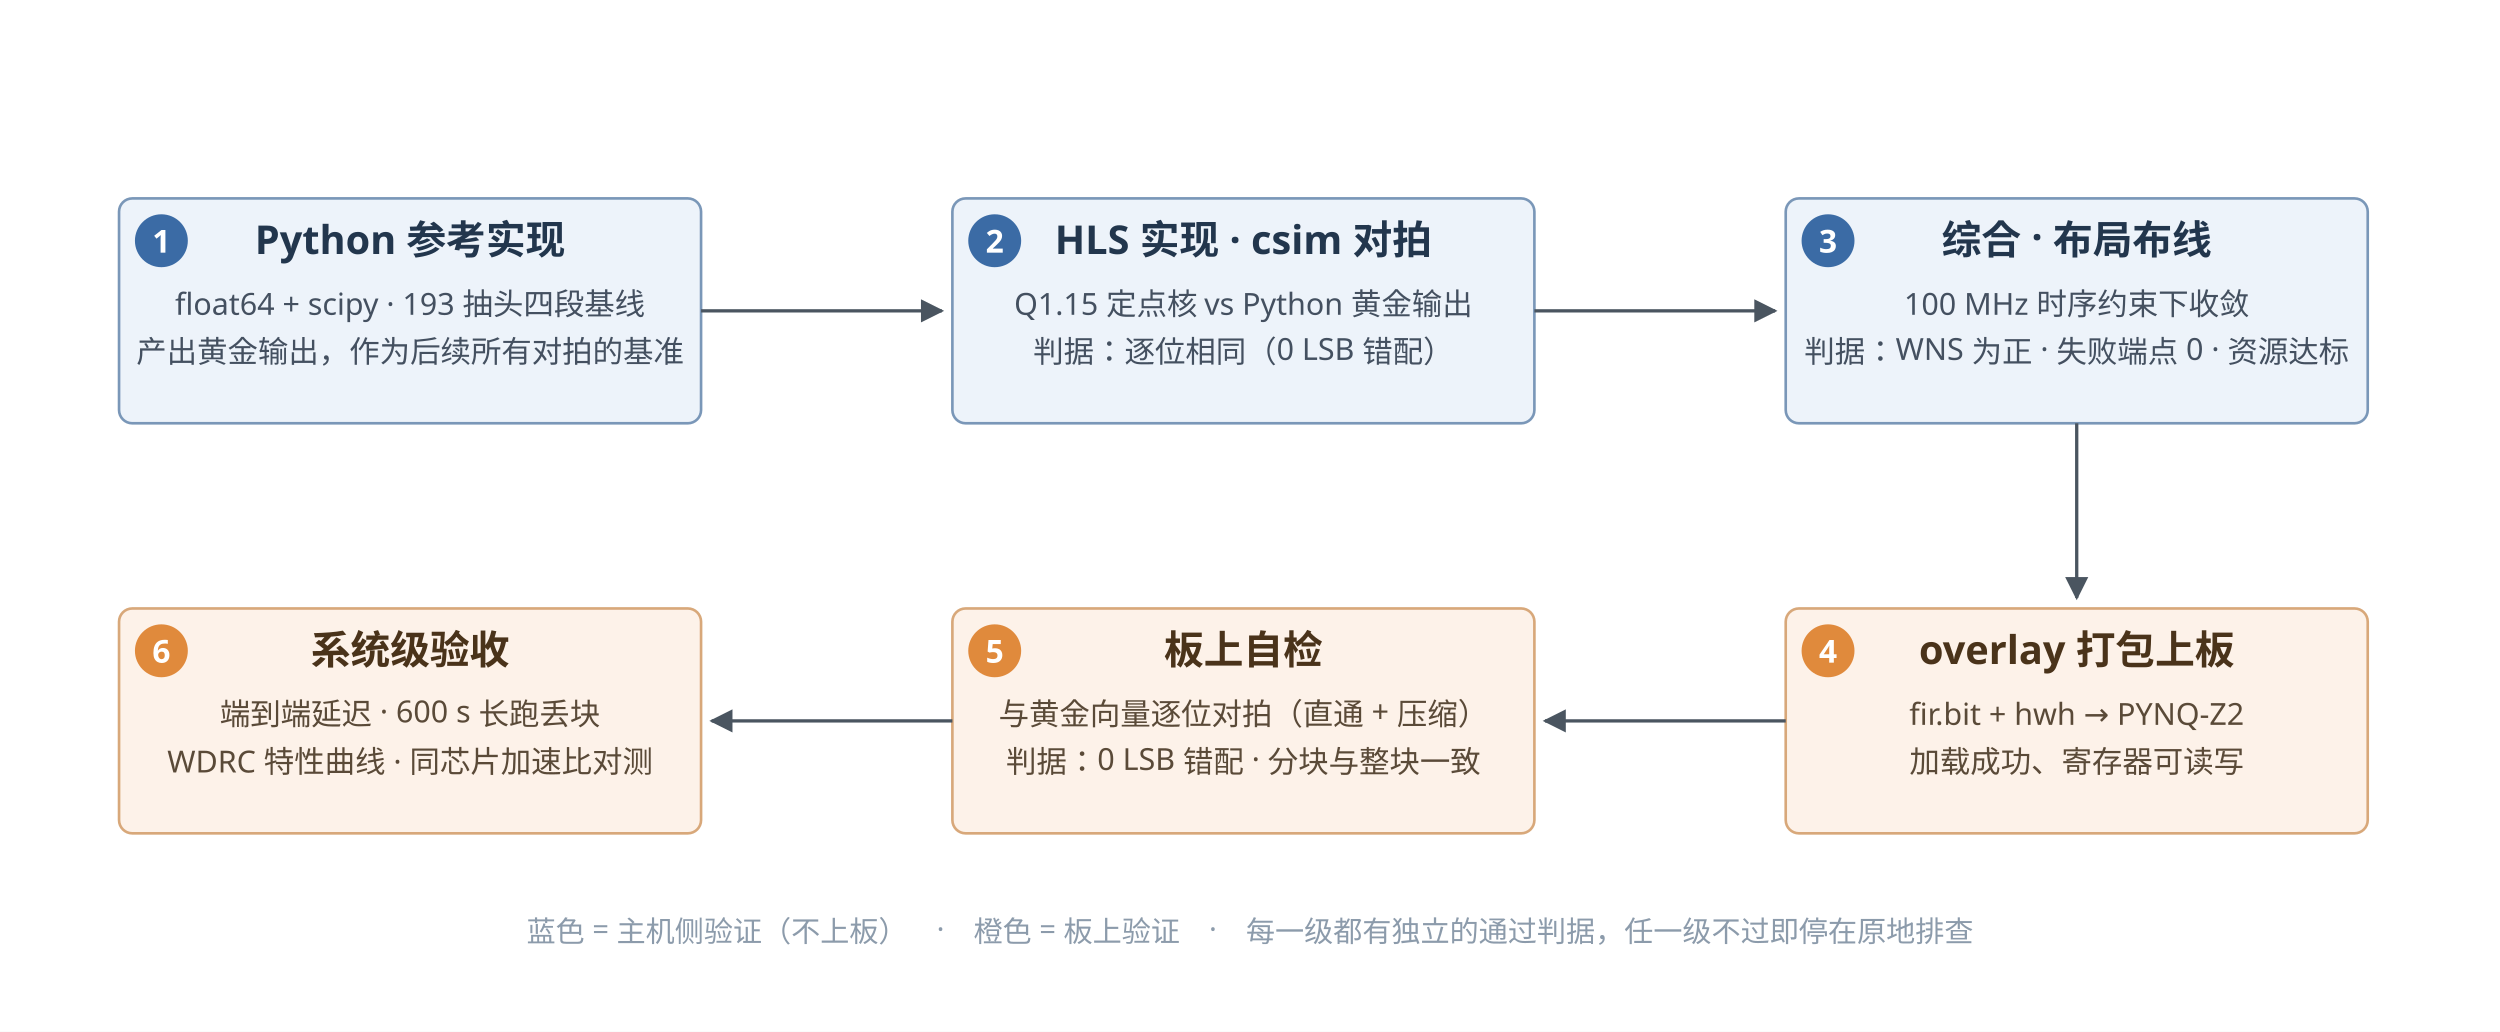
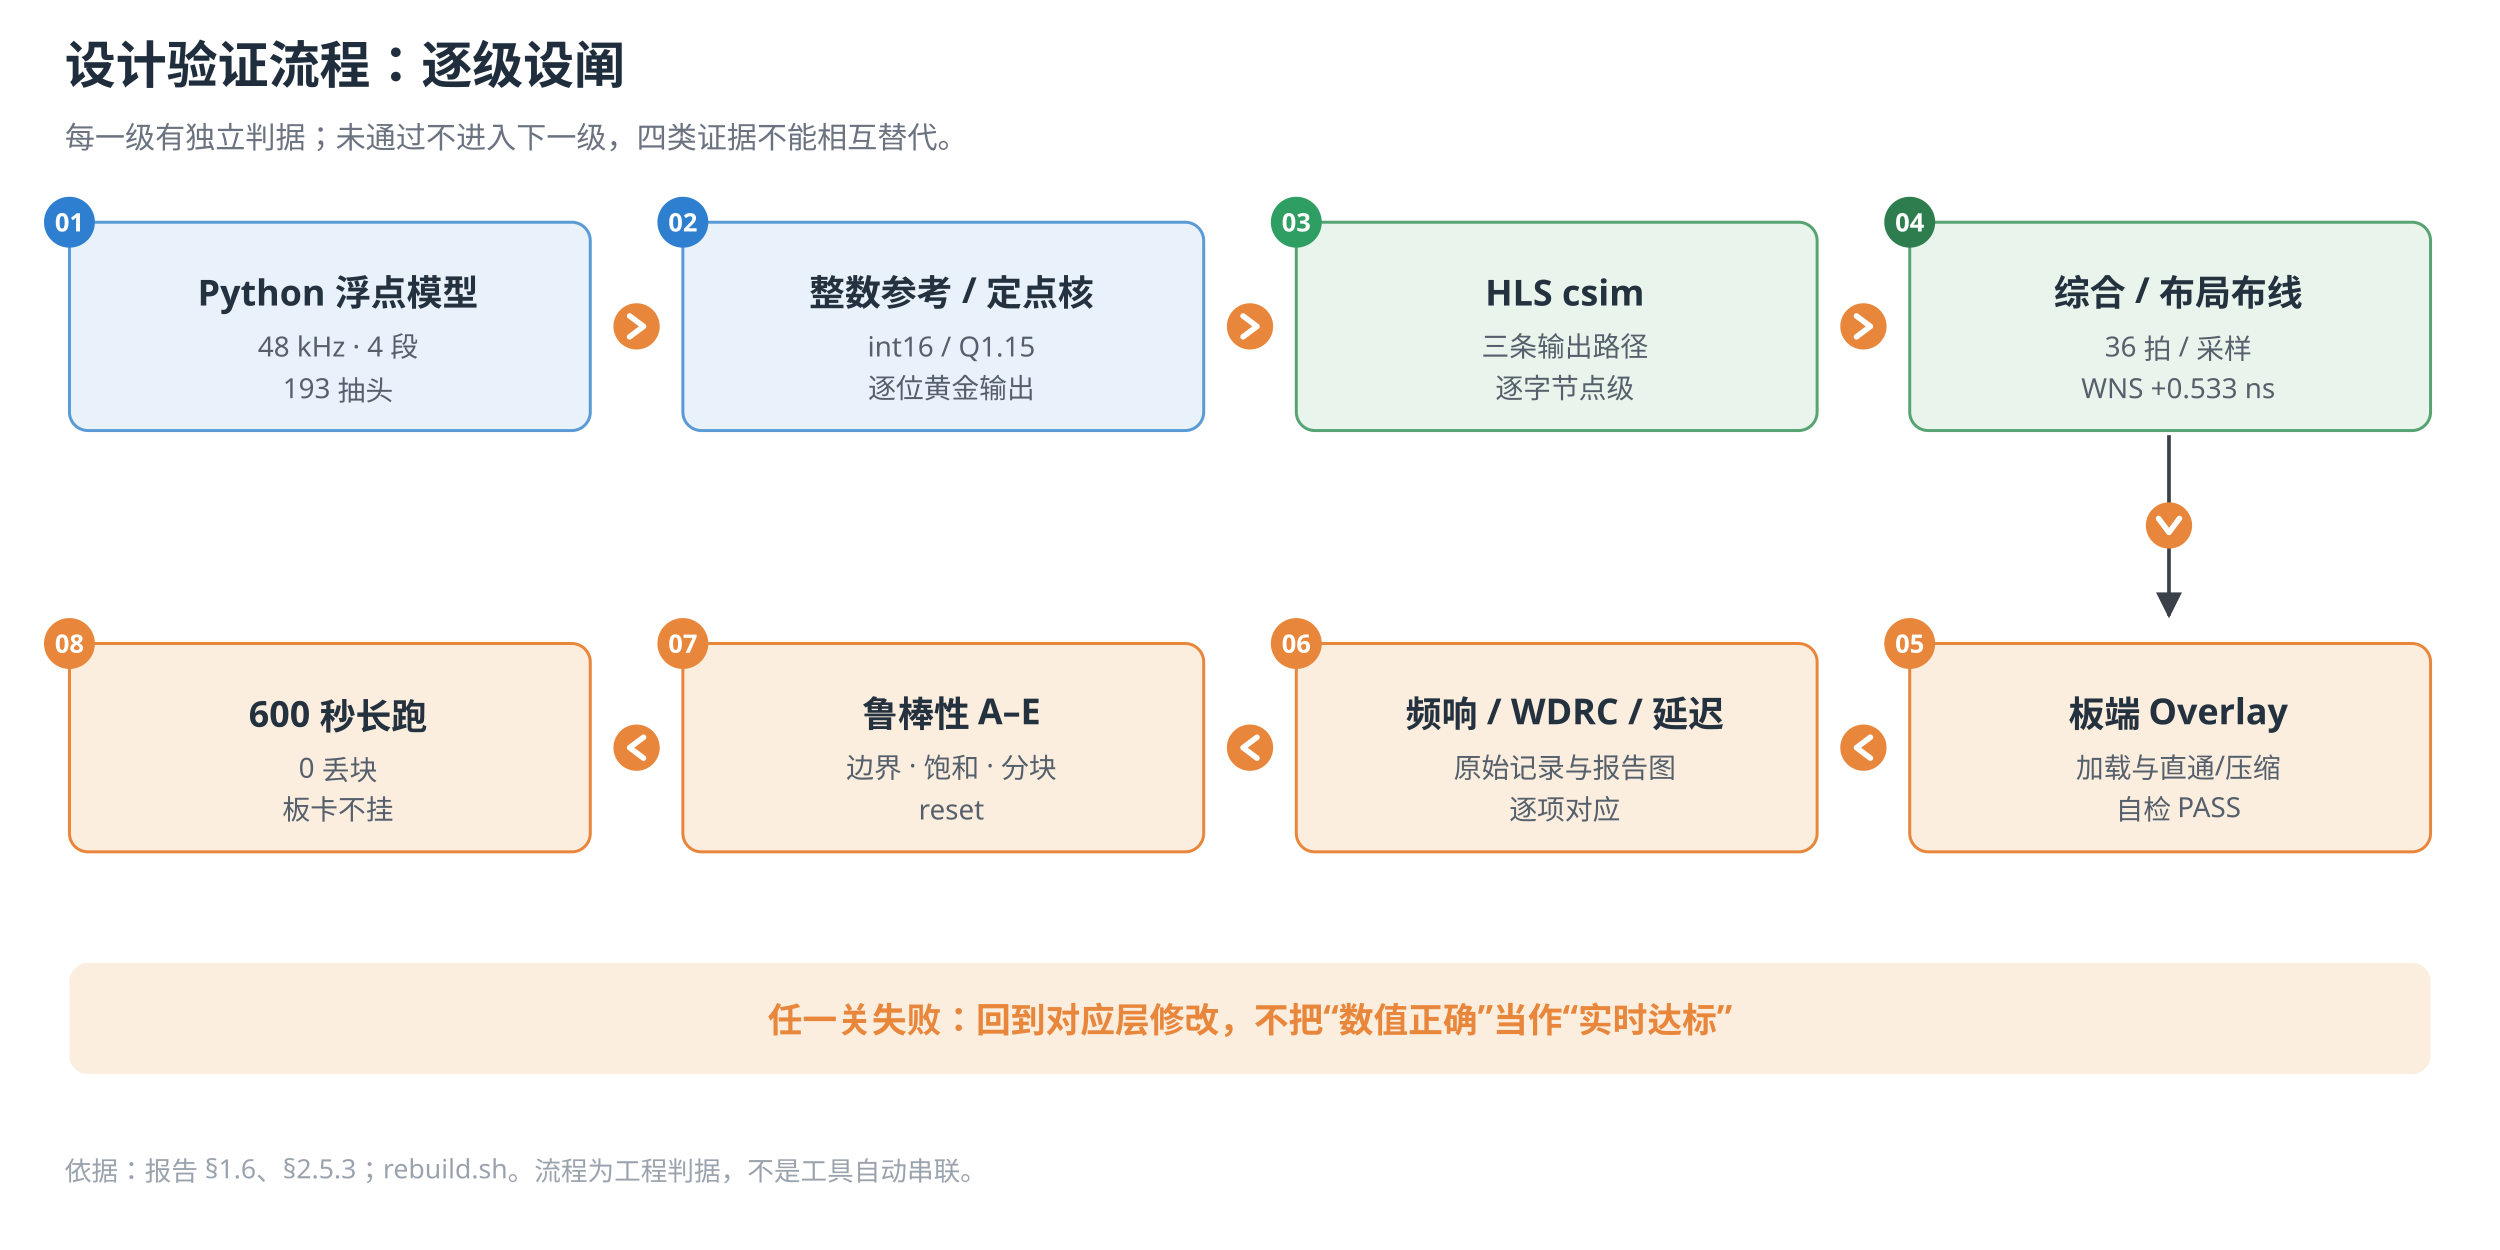
- <svg xmlns="http://www.w3.org/2000/svg" width="1890" height="780" viewBox="0 0 1890 780" font-family="Microsoft YaHei, SimHei, sans-serif">
+ <svg xmlns="http://www.w3.org/2000/svg" width="1080" height="540" viewBox="0 0 1080 540" font-family="Microsoft YaHei, SimHei, sans-serif">
  <defs>
    <marker id="ah" viewBox="0 0 10 10" refX="9" refY="5" markerWidth="7" markerHeight="7" orient="auto-start-reverse">
-       <path d="M0,0 L10,5 L0,10 z" fill="#4A5560" />
+       <path d="M0,0 L10,5 L0,10 z" fill="#3A4148" />
    </marker>
  </defs>
-   <rect width="1890" height="780" fill="#FFFFFF" />
+   <rect x="0" y="0" width="1080" height="540" fill="#FFFFFF" />
+   <text x="28" y="36" font-size="22" font-weight="bold" fill="#1F2D3D">设计验证流程：逐级设阐</text>
+   <text x="28" y="64" font-size="13" fill="#6B7280">每一级有独立判据；未通过不进入下一级，四类证据不能相互替代。</text>
  <g>
-     <rect x="90" y="150" width="440" height="170" rx="10" fill="#EDF3FA" stroke="#7A97B8" stroke-width="2" />
-     <circle cx="122" cy="182" r="20" fill="#3B6BA5" />
-     <text x="122" y="191" font-size="24" fill="#FFFFFF" text-anchor="middle" font-weight="bold">1</text>
-     <text x="310" y="192" font-size="30" fill="#22364D" text-anchor="middle" font-weight="bold">Python 参考实现</text>
-     <text x="310" y="238" font-size="23" fill="#445060" text-anchor="middle">float64 + scipy · 193 抽头四段基线</text>
-     <text x="310" y="274" font-size="23" fill="#445060" text-anchor="middle">产出黄金输出，作为后续所有对拍的基准</text>
-     <line x1="530" y1="235" x2="712" y2="235" stroke="#4A5560" stroke-width="2.5" marker-end="url(#ah)" />
-     <rect x="720" y="150" width="440" height="170" rx="10" fill="#EDF3FA" stroke="#7A97B8" stroke-width="2" />
-     <circle cx="752" cy="182" r="20" fill="#3B6BA5" />
-     <text x="752" y="191" font-size="24" fill="#FFFFFF" text-anchor="middle" font-weight="bold">2</text>
-     <text x="940" y="192" font-size="30" fill="#22364D" text-anchor="middle" font-weight="bold">HLS 实现 · csim 对拍</text>
-     <text x="940" y="238" font-size="23" fill="#445060" text-anchor="middle">Q1.15 定点核 vs Python 黄金输出</text>
-     <text x="940" y="274" font-size="23" fill="#445060" text-anchor="middle">判据：逐位相同（0 LSB 错配）</text>
-     <line x1="1160" y1="235" x2="1342" y2="235" stroke="#4A5560" stroke-width="2.5" marker-end="url(#ah)" />
-     <rect x="1350" y="150" width="440" height="170" rx="10" fill="#EDF3FA" stroke="#7A97B8" stroke-width="2" />
-     <circle cx="1382" cy="182" r="20" fill="#3B6BA5" />
-     <text x="1382" y="191" font-size="24" fill="#FFFFFF" text-anchor="middle" font-weight="bold">3</text>
-     <text x="1570" y="192" font-size="30" fill="#22364D" text-anchor="middle" font-weight="bold">综合 · 布局布线</text>
-     <text x="1570" y="238" font-size="23" fill="#445060" text-anchor="middle">100 MHz 时序约束下收敛</text>
-     <text x="1570" y="274" font-size="23" fill="#445060" text-anchor="middle">判据：WNS 为正 · 失败端点 0 · 资源达标</text>
+     <rect x="30" y="96" width="225" height="90" rx="8" fill="#E9F1FB" stroke="#5B9BD5" stroke-width="1.3" />
+     <circle cx="30" cy="96" r="11" fill="#2F7FD1" />
+     <text x="30" y="100" font-size="11" font-weight="bold" fill="#FFFFFF" text-anchor="middle">01</text>
+     <text x="146" y="132" font-size="15.5" font-weight="bold" fill="#24313F" text-anchor="middle">Python 浮点模型</text>
+     <text x="146" y="154" font-size="12" fill="#55606C" text-anchor="middle">48 kHz · 4 段</text>
+     <text x="146" y="172" font-size="12" fill="#55606C" text-anchor="middle">193 抽头</text>
+     <rect x="295" y="96" width="225" height="90" rx="8" fill="#E9F1FB" stroke="#5B9BD5" stroke-width="1.3" />
+     <circle cx="295" cy="96" r="11" fill="#2F7FD1" />
+     <text x="295" y="100" font-size="11" font-weight="bold" fill="#FFFFFF" text-anchor="middle">02</text>
+     <text x="411" y="132" font-size="15.5" font-weight="bold" fill="#24313F" text-anchor="middle">整数参考 / 定点核</text>
+     <text x="411" y="154" font-size="12" fill="#55606C" text-anchor="middle">int16 / Q1.15</text>
+     <text x="411" y="172" font-size="12" fill="#55606C" text-anchor="middle">逐位黄金输出</text>
+     <rect x="560" y="96" width="225" height="90" rx="8" fill="#E9F5EC" stroke="#57A472" stroke-width="1.3" />
+     <circle cx="560" cy="96" r="11" fill="#2E9E63" />
+     <text x="560" y="100" font-size="11" font-weight="bold" fill="#FFFFFF" text-anchor="middle">03</text>
+     <text x="676" y="132" font-size="15.5" font-weight="bold" fill="#24313F" text-anchor="middle">HLS csim</text>
+     <text x="676" y="154" font-size="12" fill="#55606C" text-anchor="middle">三条输出路径</text>
+     <text x="676" y="172" font-size="12" fill="#55606C" text-anchor="middle">逐字节点级</text>
+     <rect x="825" y="96" width="225" height="90" rx="8" fill="#E9F5EC" stroke="#57A472" stroke-width="1.3" />
+     <circle cx="825" cy="96" r="11" fill="#2E7D4F" />
+     <text x="825" y="100" font-size="11" font-weight="bold" fill="#FFFFFF" text-anchor="middle">04</text>
+     <text x="941" y="132" font-size="15.5" font-weight="bold" fill="#24313F" text-anchor="middle">综合 / 布局布线</text>
+     <text x="941" y="154" font-size="12" fill="#55606C" text-anchor="middle">36 拍 / 采样</text>
+     <text x="941" y="172" font-size="12" fill="#55606C" text-anchor="middle">WNS +0.533 ns</text>
  </g>
-   <line x1="1570" y1="320" x2="1570" y2="452" stroke="#4A5560" stroke-width="2.5" marker-end="url(#ah)" />
+   <g fill="#E8873C">
+     <circle cx="275" cy="141" r="10" />
+     <circle cx="540" cy="141" r="10" />
+     <circle cx="805" cy="141" r="10" />
+   </g>
+   <g stroke="#FFFFFF" stroke-width="2.4" fill="none" stroke-linecap="round" stroke-linejoin="round">
+     <path d="M 272 136.5 L 278 141 L 272 145.5" />
+     <path d="M 537 136.5 L 543 141 L 537 145.5" />
+     <path d="M 802 136.5 L 808 141 L 802 145.5" />
+   </g>
+   <line x1="937" y1="188" x2="937" y2="266" stroke="#3A4148" stroke-width="1.6" marker-end="url(#ah)" />
+   <circle cx="937" cy="227" r="10" fill="#E8873C" />
+   <path d="M 932.5 224 L 937 230 L 941.5 224" stroke="#FFFFFF" stroke-width="2.4" fill="none" stroke-linecap="round" stroke-linejoin="round" />
  <g>
-     <rect x="1350" y="460" width="440" height="170" rx="10" fill="#FDF2E9" stroke="#D8A87A" stroke-width="2" />
-     <circle cx="1382" cy="492" r="20" fill="#E08A3C" />
-     <text x="1382" y="501" font-size="24" fill="#FFFFFF" text-anchor="middle" font-weight="bold">4</text>
-     <text x="1570" y="502" font-size="30" fill="#4A331A" text-anchor="middle" font-weight="bold">overlay 打包上板</text>
-     <text x="1570" y="548" font-size="23" fill="#5A4A38" text-anchor="middle">fir.bit + hwh → PYNQ-Z2</text>
-     <text x="1570" y="584" font-size="23" fill="#5A4A38" text-anchor="middle">加载成功、寄存器可读写</text>
-     <line x1="1350" y1="545" x2="1168" y2="545" stroke="#4A5560" stroke-width="2.5" marker-end="url(#ah)" />
-     <rect x="720" y="460" width="440" height="170" rx="10" fill="#FDF2E9" stroke="#D8A87A" stroke-width="2" />
-     <circle cx="752" cy="492" r="20" fill="#E08A3C" />
-     <text x="752" y="501" font-size="24" fill="#FFFFFF" text-anchor="middle" font-weight="bold">5</text>
-     <text x="940" y="502" font-size="30" fill="#4A331A" text-anchor="middle" font-weight="bold">板上自检</text>
-     <text x="940" y="548" font-size="23" fill="#5A4A38" text-anchor="middle">与黄金向量逐位对拍（直通 + 压缩）</text>
-     <text x="940" y="584" font-size="23" fill="#5A4A38" text-anchor="middle">判据：0 LSB 错配 · 分块与整块一致</text>
-     <line x1="720" y1="545" x2="538" y2="545" stroke="#4A5560" stroke-width="2.5" marker-end="url(#ah)" />
-     <rect x="90" y="460" width="440" height="170" rx="10" fill="#FDF2E9" stroke="#D8A87A" stroke-width="2" />
-     <circle cx="122" cy="492" r="20" fill="#E08A3C" />
-     <text x="122" y="501" font-size="24" fill="#FFFFFF" text-anchor="middle" font-weight="bold">6</text>
-     <text x="310" y="502" font-size="30" fill="#4A331A" text-anchor="middle" font-weight="bold">系统级验收</text>
-     <text x="310" y="548" font-size="23" fill="#5A4A38" text-anchor="middle">端到端延迟 · 600 s 长跑丢块</text>
-     <text x="310" y="584" font-size="23" fill="#5A4A38" text-anchor="middle">WDRC 特性曲线 · 同芯片加速比对测</text>
+     <rect x="825" y="278" width="225" height="90" rx="8" fill="#FBEEDF" stroke="#E8873C" stroke-width="1.3" />
+     <circle cx="825" cy="278" r="11" fill="#E8873C" />
+     <text x="825" y="282" font-size="11" font-weight="bold" fill="#FFFFFF" text-anchor="middle">05</text>
+     <text x="941" y="314" font-size="15.5" font-weight="bold" fill="#24313F" text-anchor="middle">板端 Overlay</text>
+     <text x="941" y="336" font-size="12" fill="#55606C" text-anchor="middle">加载与直通/压缩</text>
+     <text x="941" y="354" font-size="12" fill="#55606C" text-anchor="middle">自检 PASS</text>
+     <rect x="560" y="278" width="225" height="90" rx="8" fill="#FBEEDF" stroke="#E8873C" stroke-width="1.3" />
+     <circle cx="560" cy="278" r="11" fill="#E8873C" />
+     <text x="560" y="282" font-size="11" font-weight="bold" fill="#FFFFFF" text-anchor="middle">06</text>
+     <text x="676" y="314" font-size="15.5" font-weight="bold" fill="#24313F" text-anchor="middle">频响 / WDRC / 延迟</text>
+     <text x="676" y="336" font-size="12" fill="#55606C" text-anchor="middle">原始记录与报告图</text>
+     <text x="676" y="354" font-size="12" fill="#55606C" text-anchor="middle">逐项对应</text>
+     <rect x="295" y="278" width="225" height="90" rx="8" fill="#FBEEDF" stroke="#E8873C" stroke-width="1.3" />
+     <circle cx="295" cy="278" r="11" fill="#E8873C" />
+     <text x="295" y="282" font-size="11" font-weight="bold" fill="#FFFFFF" text-anchor="middle">07</text>
+     <text x="411" y="314" font-size="15.5" font-weight="bold" fill="#24313F" text-anchor="middle">鲁棒性 A–E</text>
+     <text x="411" y="336" font-size="12" fill="#55606C" text-anchor="middle">边界 · 饱和 · 分块</text>
+     <text x="411" y="354" font-size="12" fill="#55606C" text-anchor="middle">reset</text>
+     <rect x="30" y="278" width="225" height="90" rx="8" fill="#FBEEDF" stroke="#E8873C" stroke-width="1.3" />
+     <circle cx="30" cy="278" r="11" fill="#E8873C" />
+     <text x="30" y="282" font-size="11" font-weight="bold" fill="#FFFFFF" text-anchor="middle">08</text>
+     <text x="146" y="314" font-size="15.5" font-weight="bold" fill="#24313F" text-anchor="middle">600 秒长跑</text>
+     <text x="146" y="336" font-size="12" fill="#55606C" text-anchor="middle">0 丢块</text>
+     <text x="146" y="354" font-size="12" fill="#55606C" text-anchor="middle">板卡不挂</text>
  </g>
-   <text x="945" y="712" font-size="22" fill="#8C9BAB" text-anchor="middle">蓝色 = 主机侧验证（不上板）　·　橙色 = 板上验证　·　每一级都有独立的通过判据，任一级不过即停在原地排查</text>
+   <g fill="#E8873C">
+     <circle cx="805" cy="323" r="10" />
+     <circle cx="540" cy="323" r="10" />
+     <circle cx="275" cy="323" r="10" />
+   </g>
+   <g stroke="#FFFFFF" stroke-width="2.4" fill="none" stroke-linecap="round" stroke-linejoin="round">
+     <path d="M 808 318.5 L 802 323 L 808 327.5" />
+     <path d="M 543 318.5 L 537 323 L 543 327.5" />
+     <path d="M 278 318.5 L 272 323 L 278 327.5" />
+   </g>
+   <rect x="30" y="416" width="1020" height="48" rx="8" fill="#FBEEDF" />
+   <text x="540" y="446" font-size="15" font-weight="bold" fill="#E8873C" text-anchor="middle">任一关失败：回到对应层修改，不把“数值正确”当作“实时达标”</text>
+   <text x="28" y="510" font-size="11.5" fill="#9AA3AD">依据：报告 §1.6、§2.5.3；rebuild.sh。流程为工程判据，不是工具自动串联。</text>
</svg>
